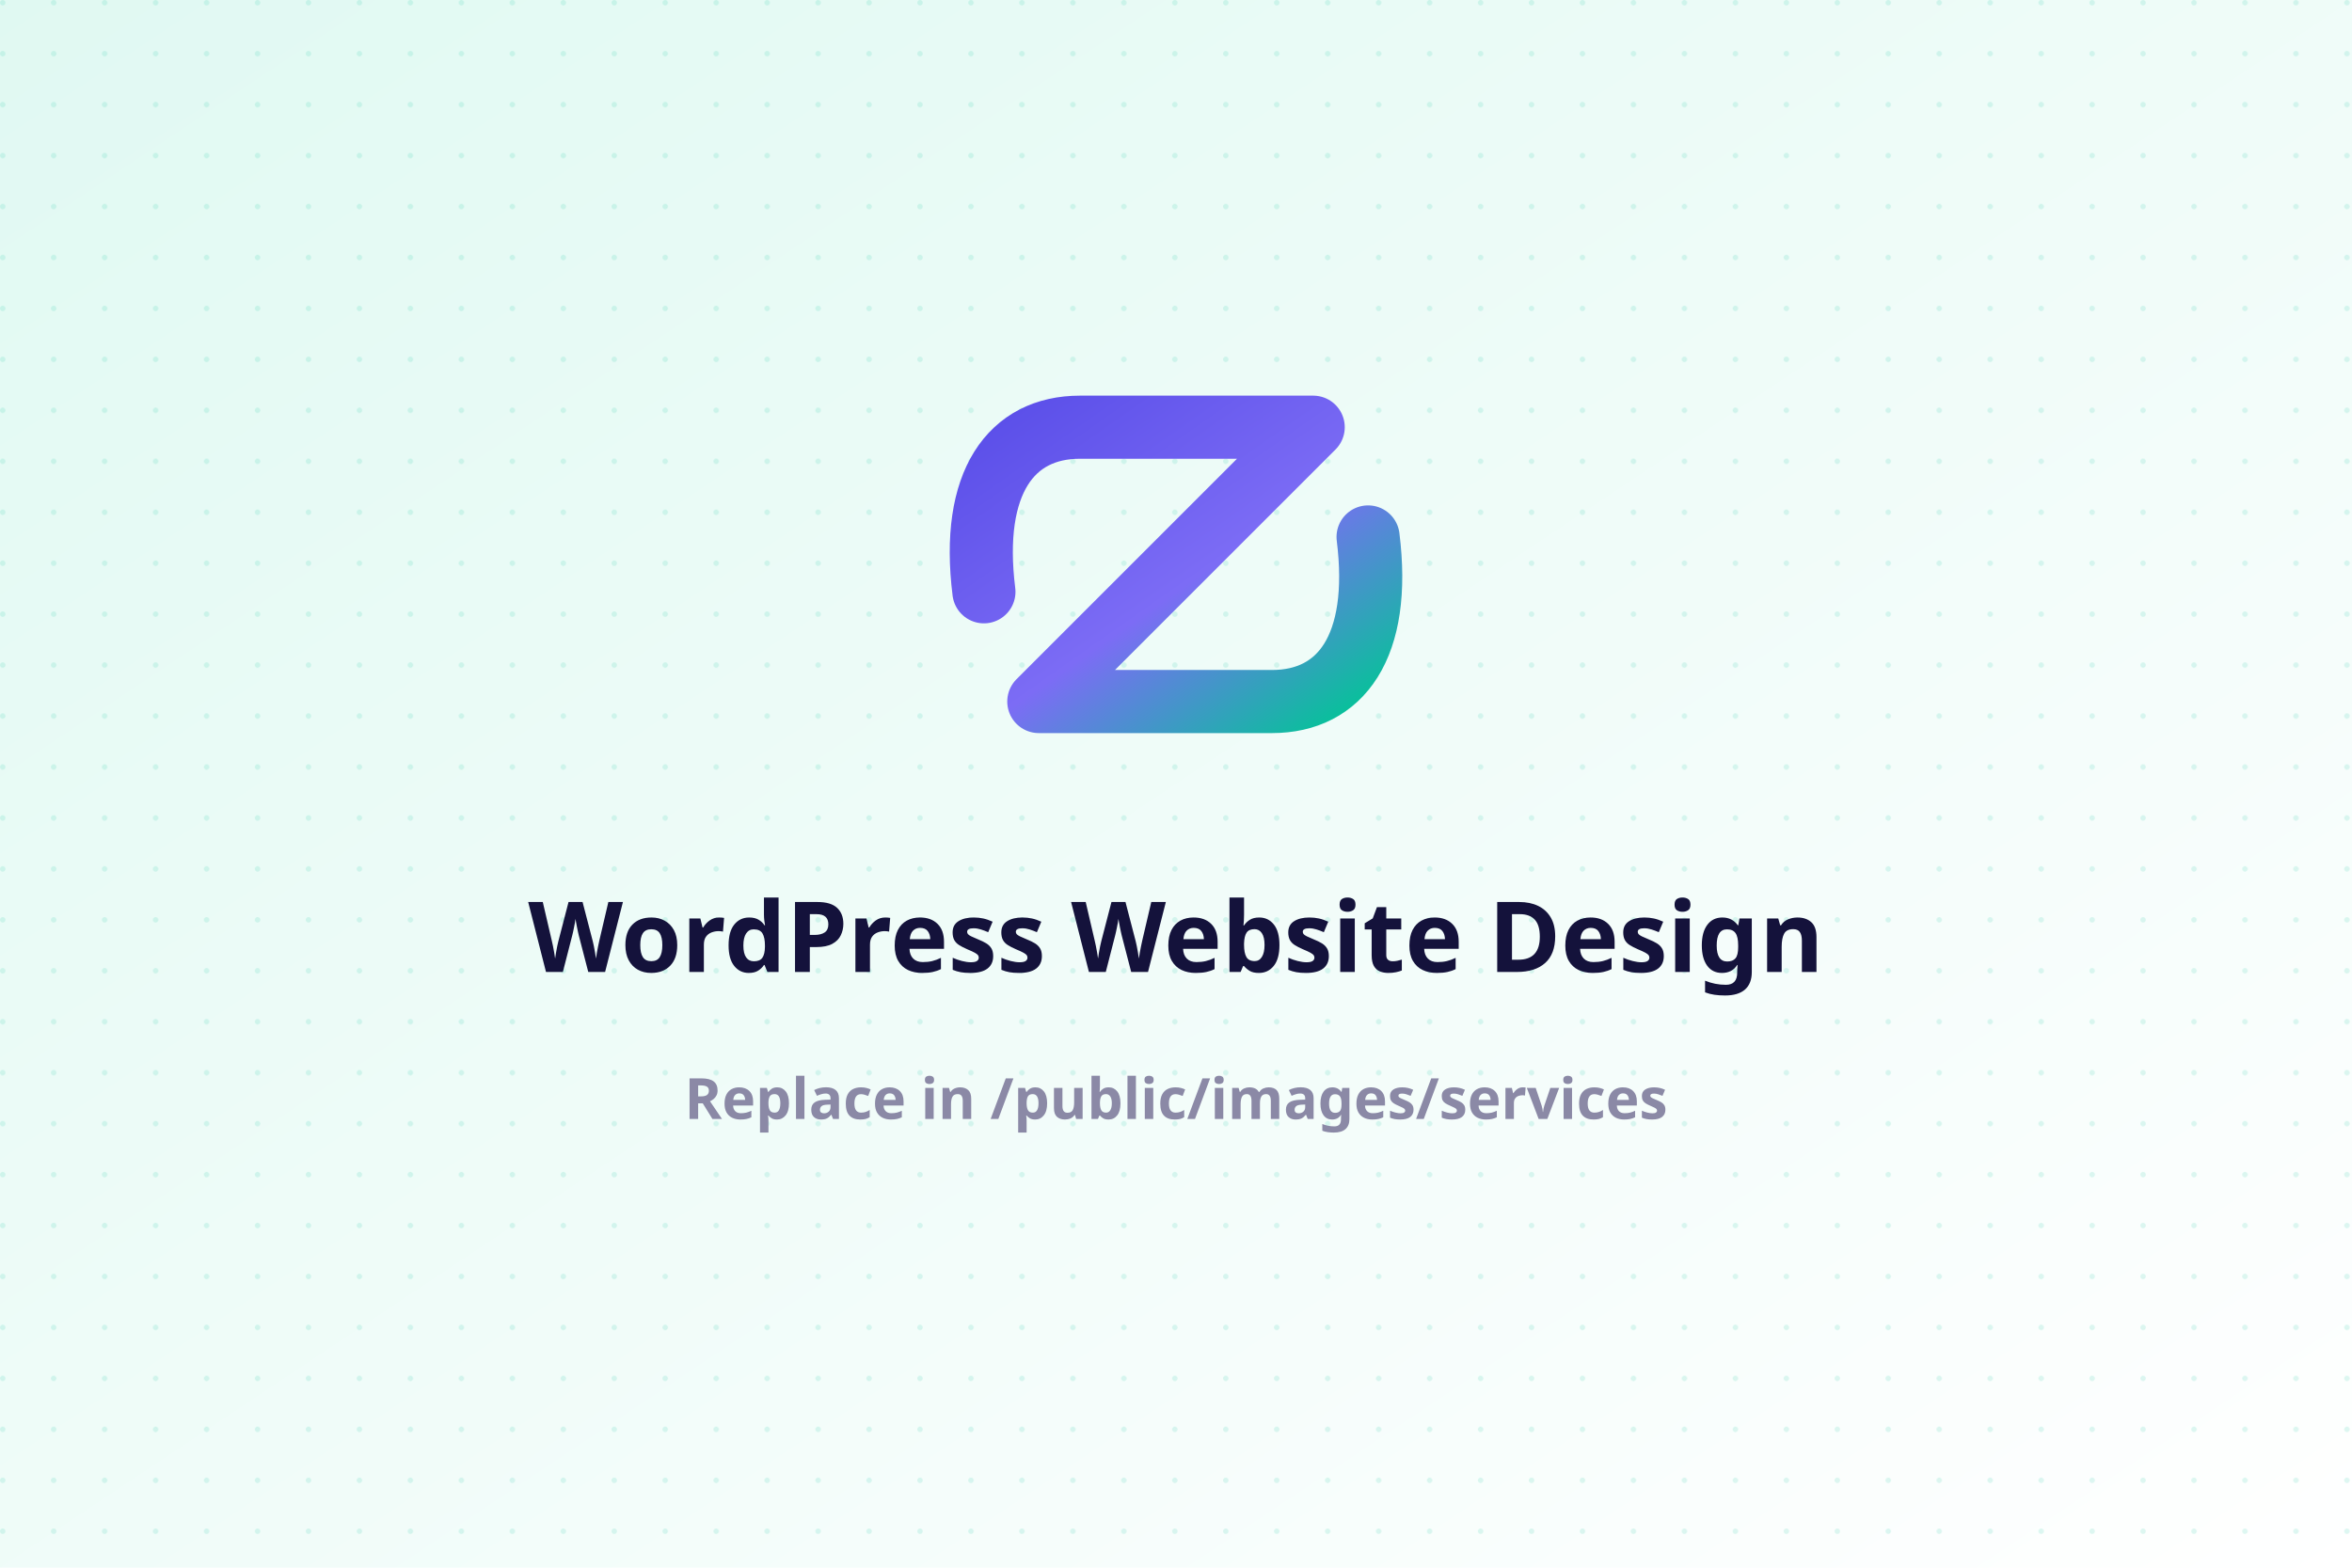
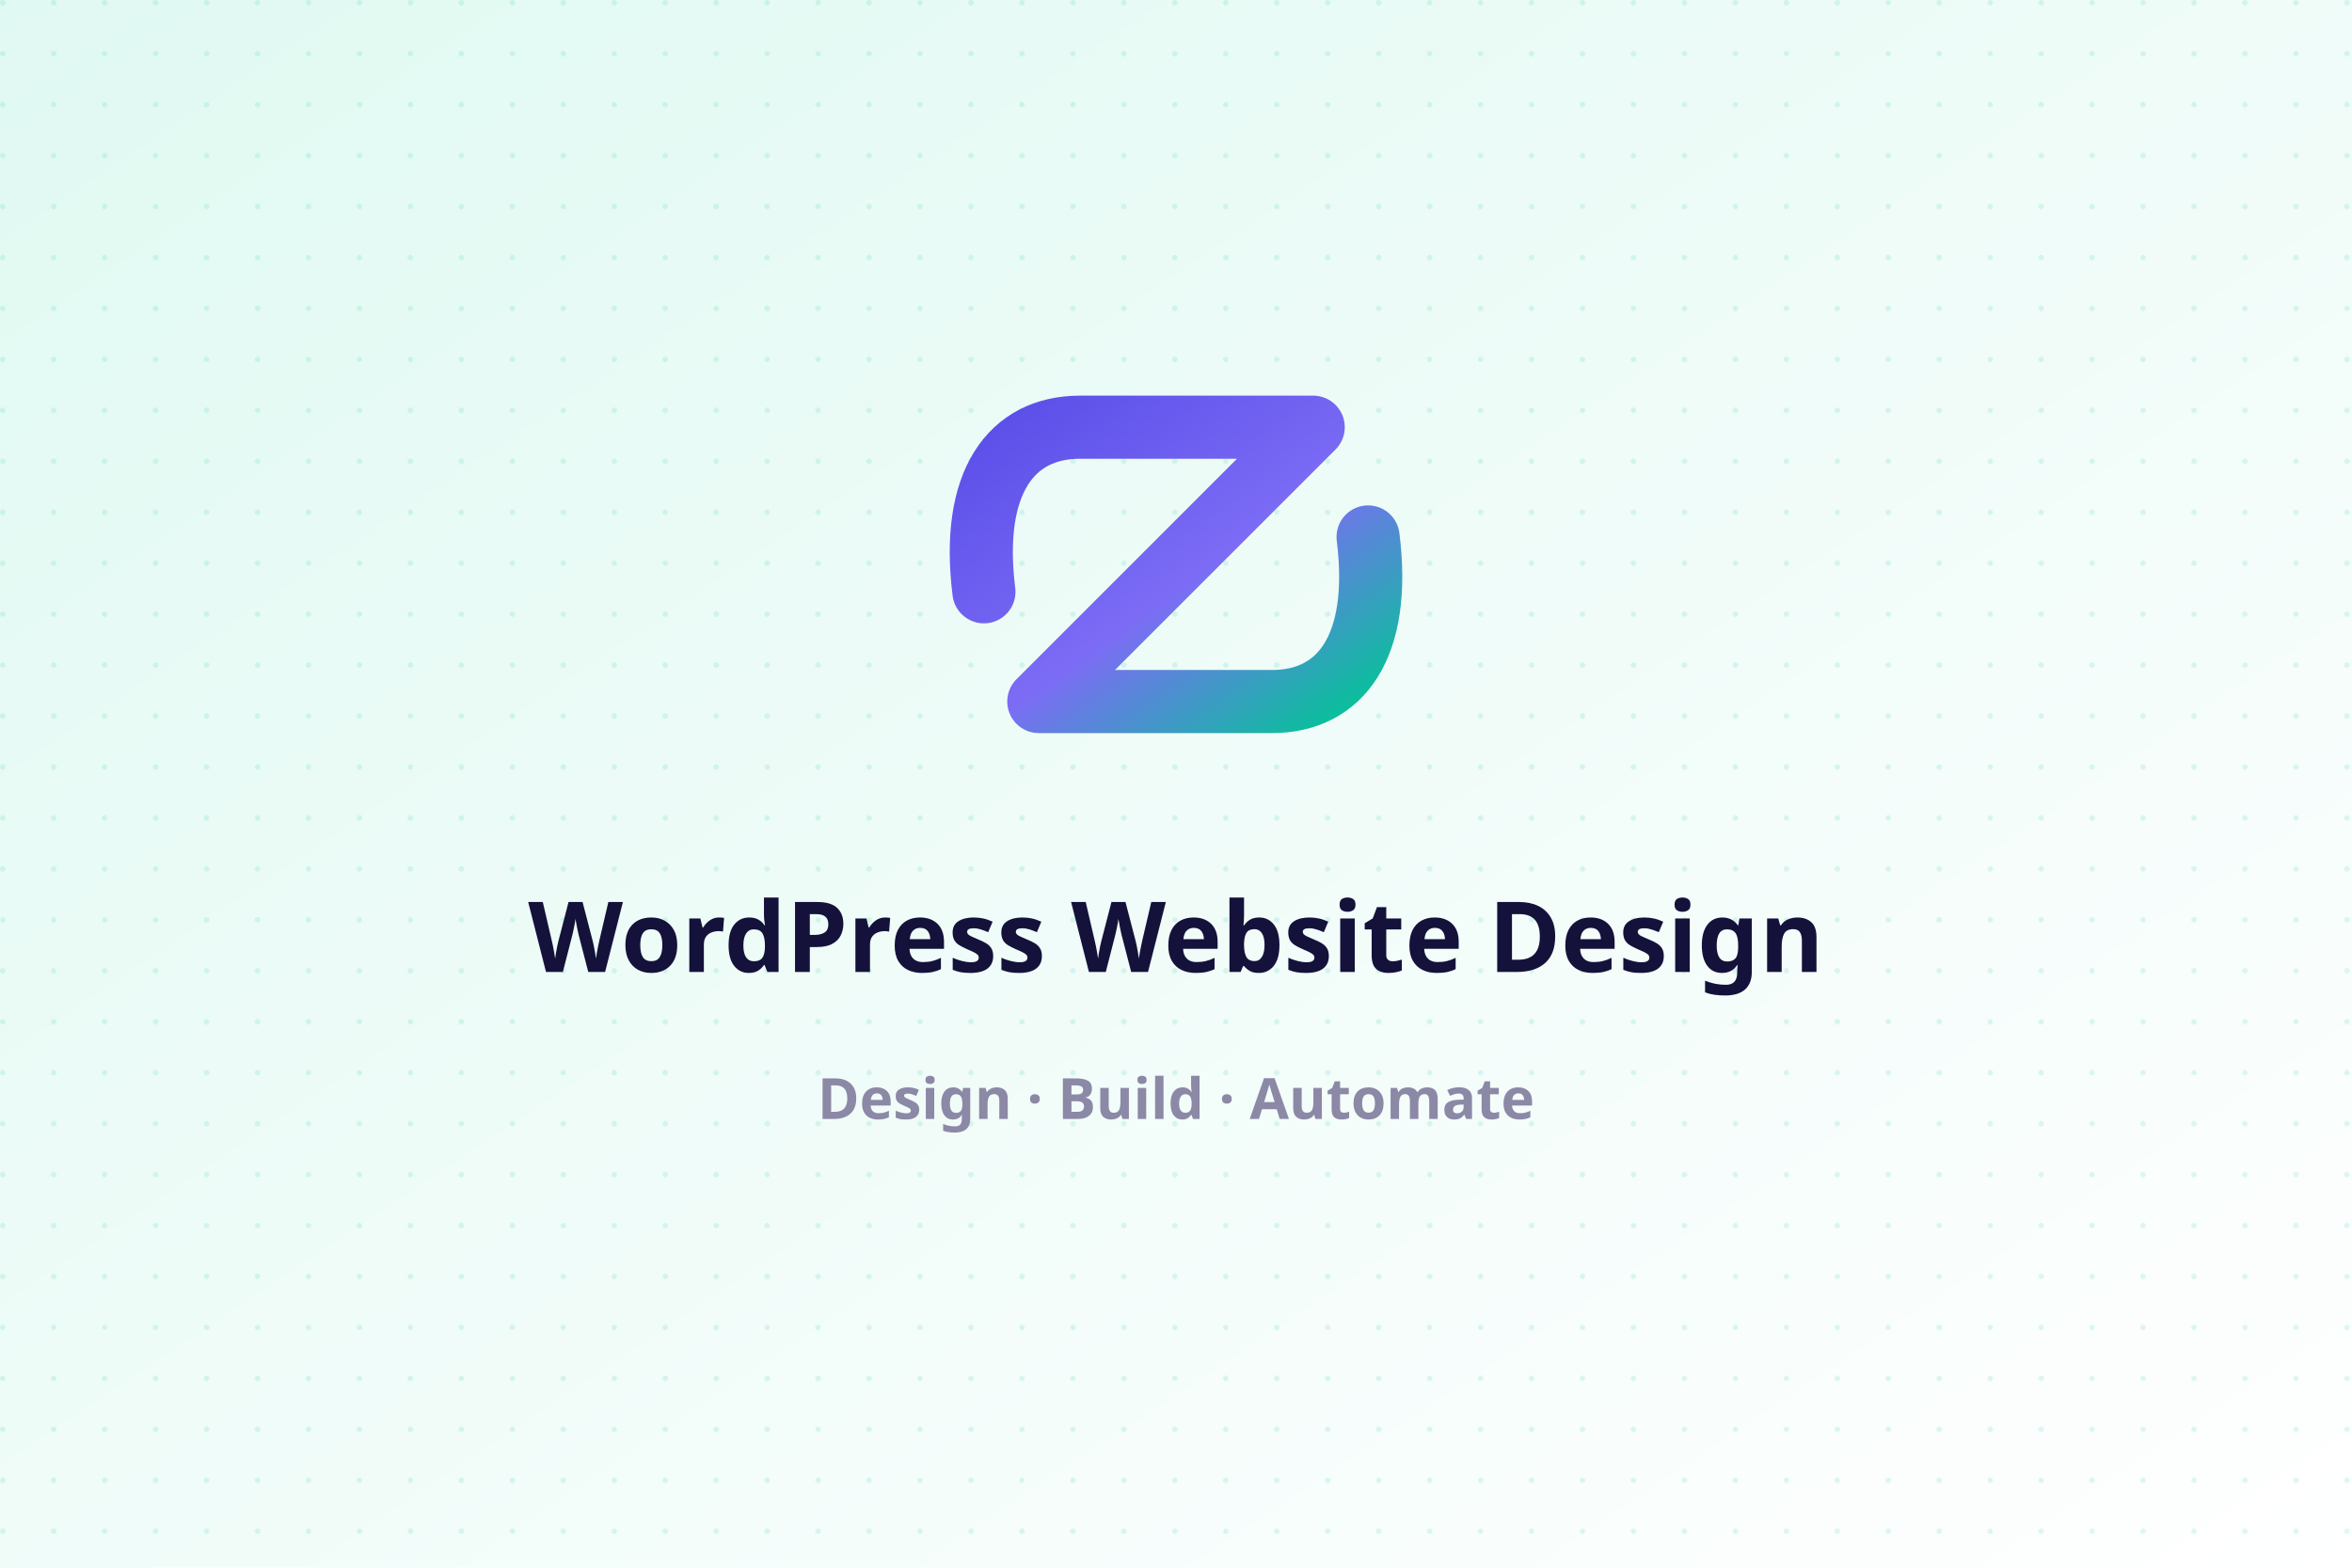
- <svg xmlns="http://www.w3.org/2000/svg" viewBox="0 0 1200 800" width="1200" height="800" role="img" aria-label="WordPress Website Design placeholder">
+ <svg xmlns="http://www.w3.org/2000/svg" viewBox="0 0 1200 800" width="1200" height="800" role="img" aria-label="WordPress Website Design — Flowzync">
  <defs>
    <linearGradient id="g" x1="0" y1="0" x2="1" y2="1">
      <stop offset="0" stop-color="#E0F9F2" />
      <stop offset="1" stop-color="#FFFFFF" />
    </linearGradient>
    <linearGradient id="s" x1="0" y1="0" x2="1" y2="1">
      <stop offset="0" stop-color="#5B4FE9" />
      <stop offset=".55" stop-color="#7C6CF5" />
      <stop offset="1" stop-color="#06C299" />
    </linearGradient>
    <pattern id="d" width="26" height="26" patternUnits="userSpaceOnUse">
      <circle cx="1.4" cy="1.4" r="1.4" fill="#06C299" opacity=".13" />
    </pattern>
  </defs>
  <rect width="1200" height="800" fill="url(#g)" />
  <rect width="1200" height="800" fill="url(#d)" />
  <g transform="translate(432.0 120.0) scale(7.000)">
    <path d="M10 26 C9 18 12 14 17 14 H34 L14 34 H31 C36 34 39 30 38 22" fill="none" stroke="url(#s)" stroke-width="4.6" stroke-linecap="round" stroke-linejoin="round" />
  </g>
  <text x="50%" y="496" text-anchor="middle" font-family="Sora, Segoe UI, sans-serif" font-weight="700" font-size="50" fill="#14123B">WordPress Website Design</text>
-   <text x="50%" y="571" text-anchor="middle" font-family="Manrope, Segoe UI, sans-serif" font-weight="600" font-size="29" fill="#8B89A6">Replace in /public/images/services</text>
+   <text x="50%" y="571" text-anchor="middle" font-family="Manrope, Segoe UI, sans-serif" font-weight="600" font-size="29" fill="#8B89A6">Design · Build · Automate</text>
</svg>
